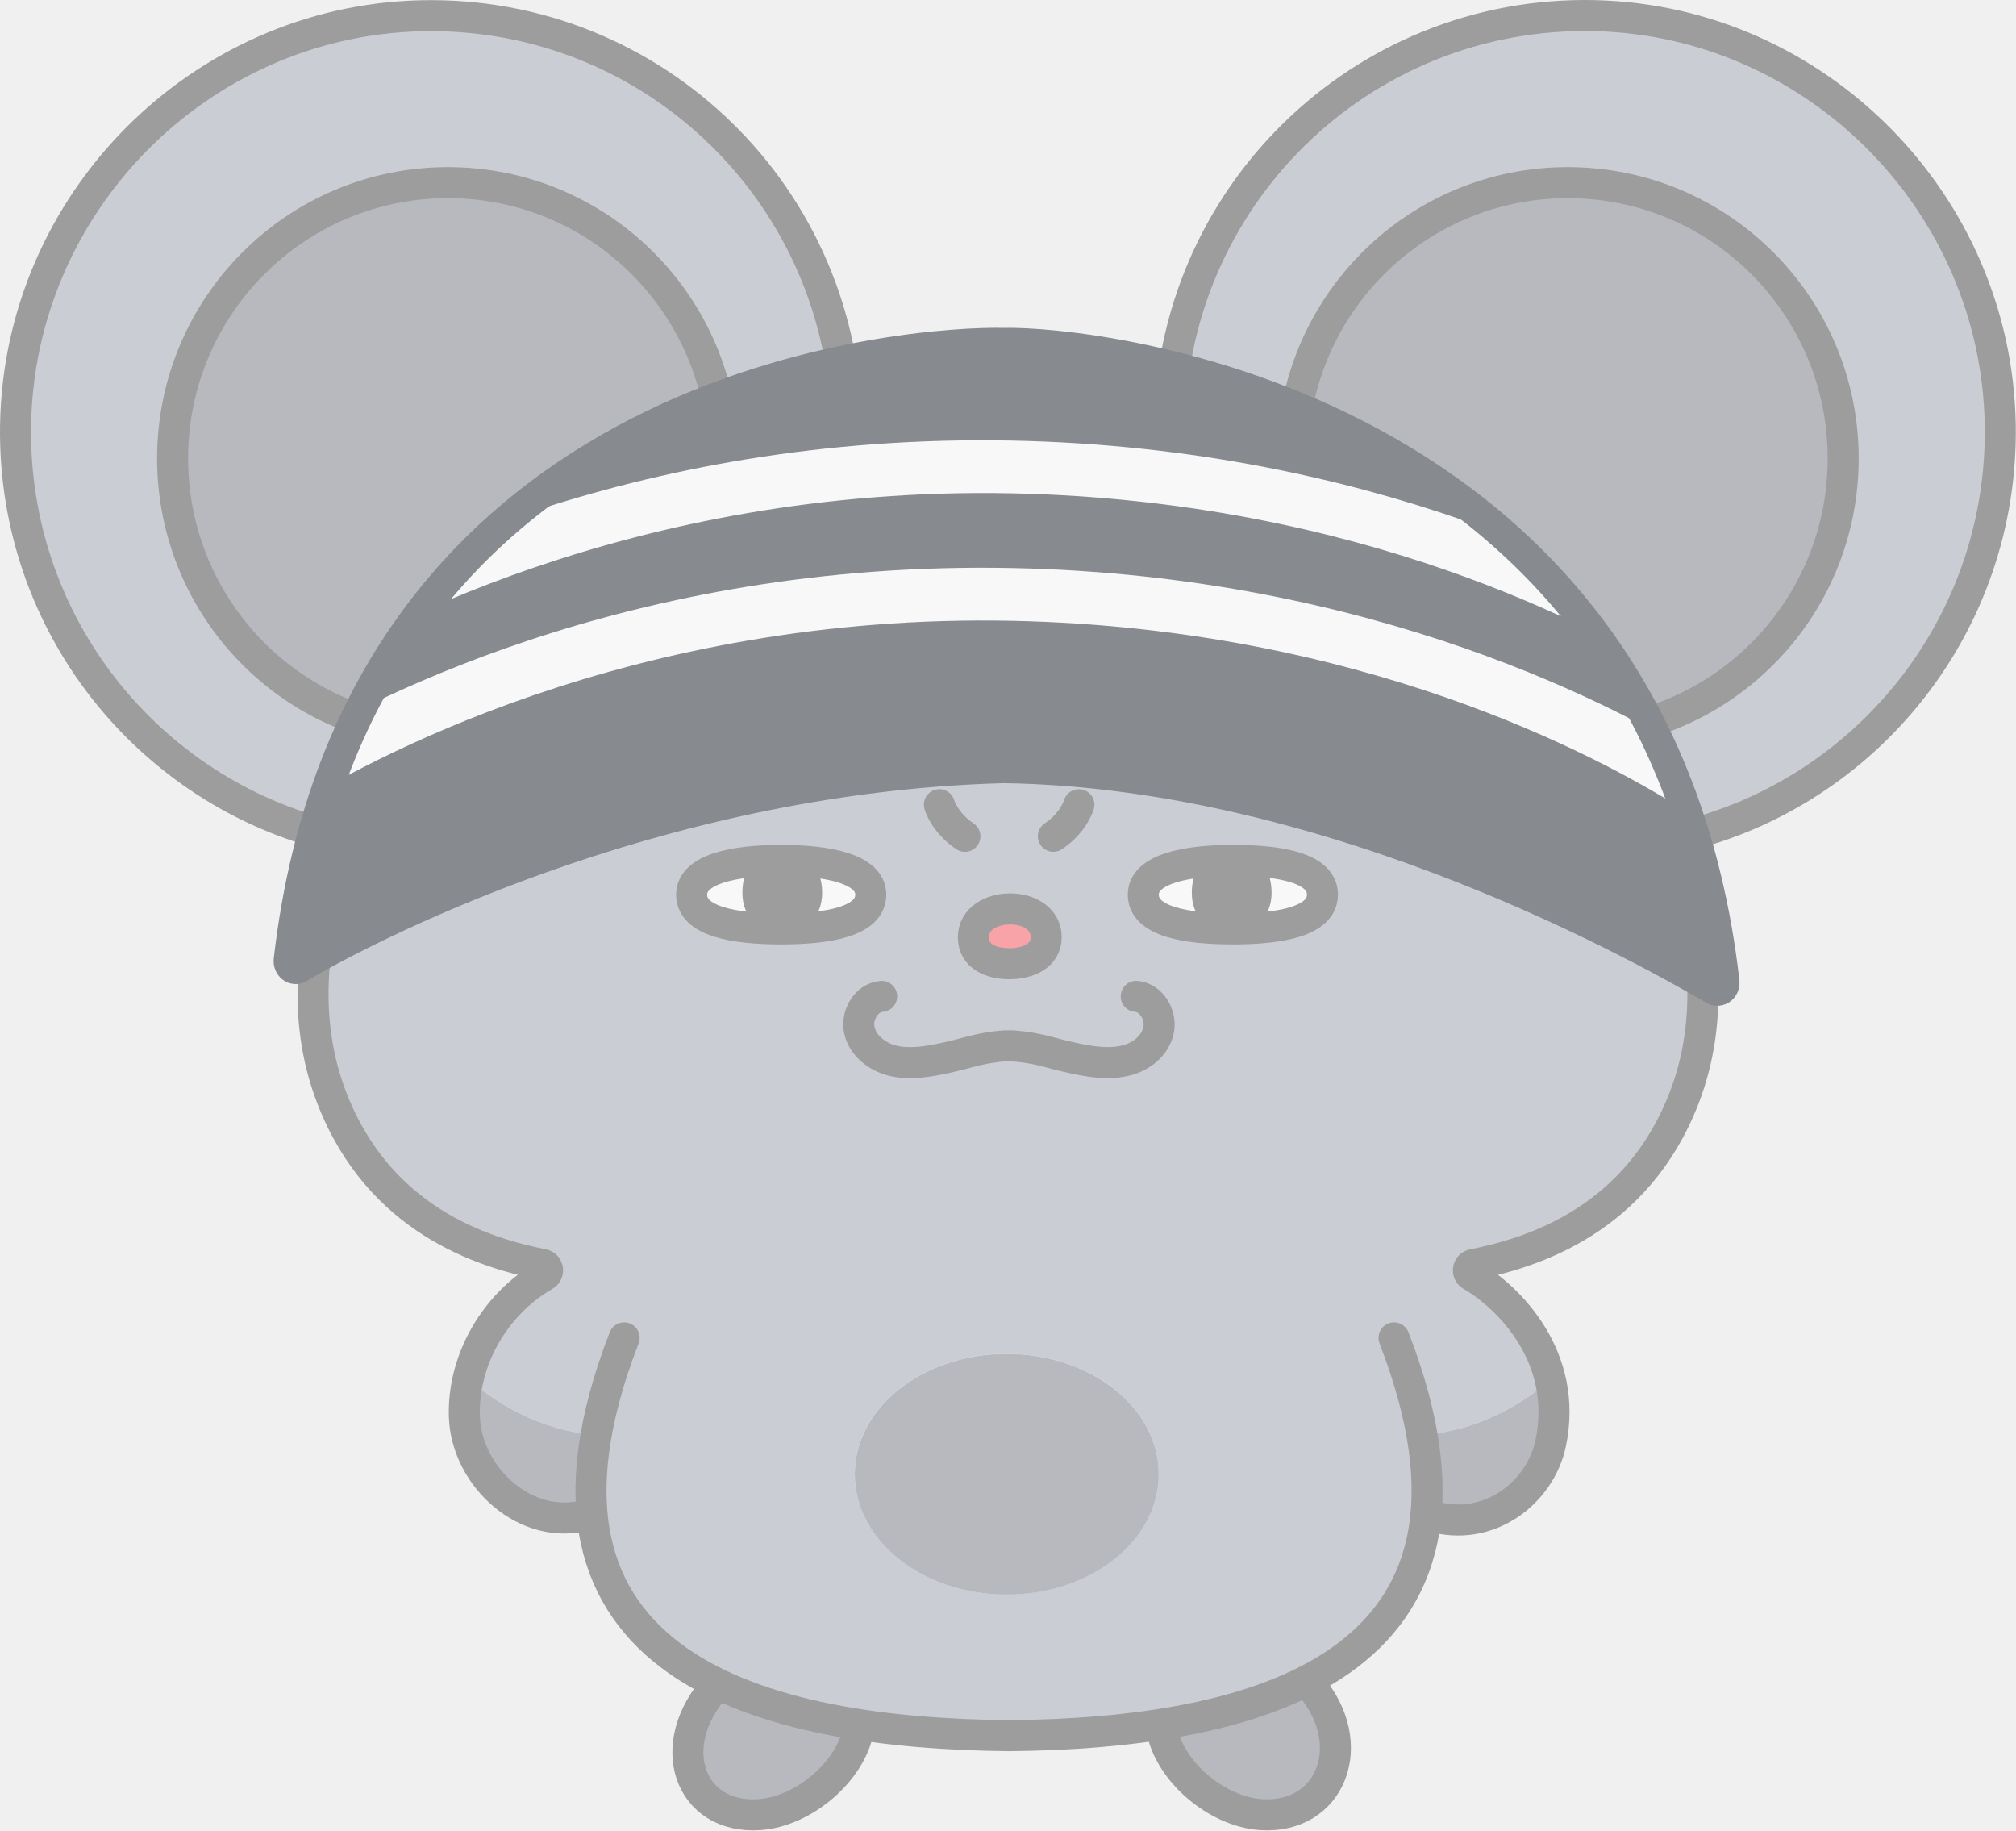
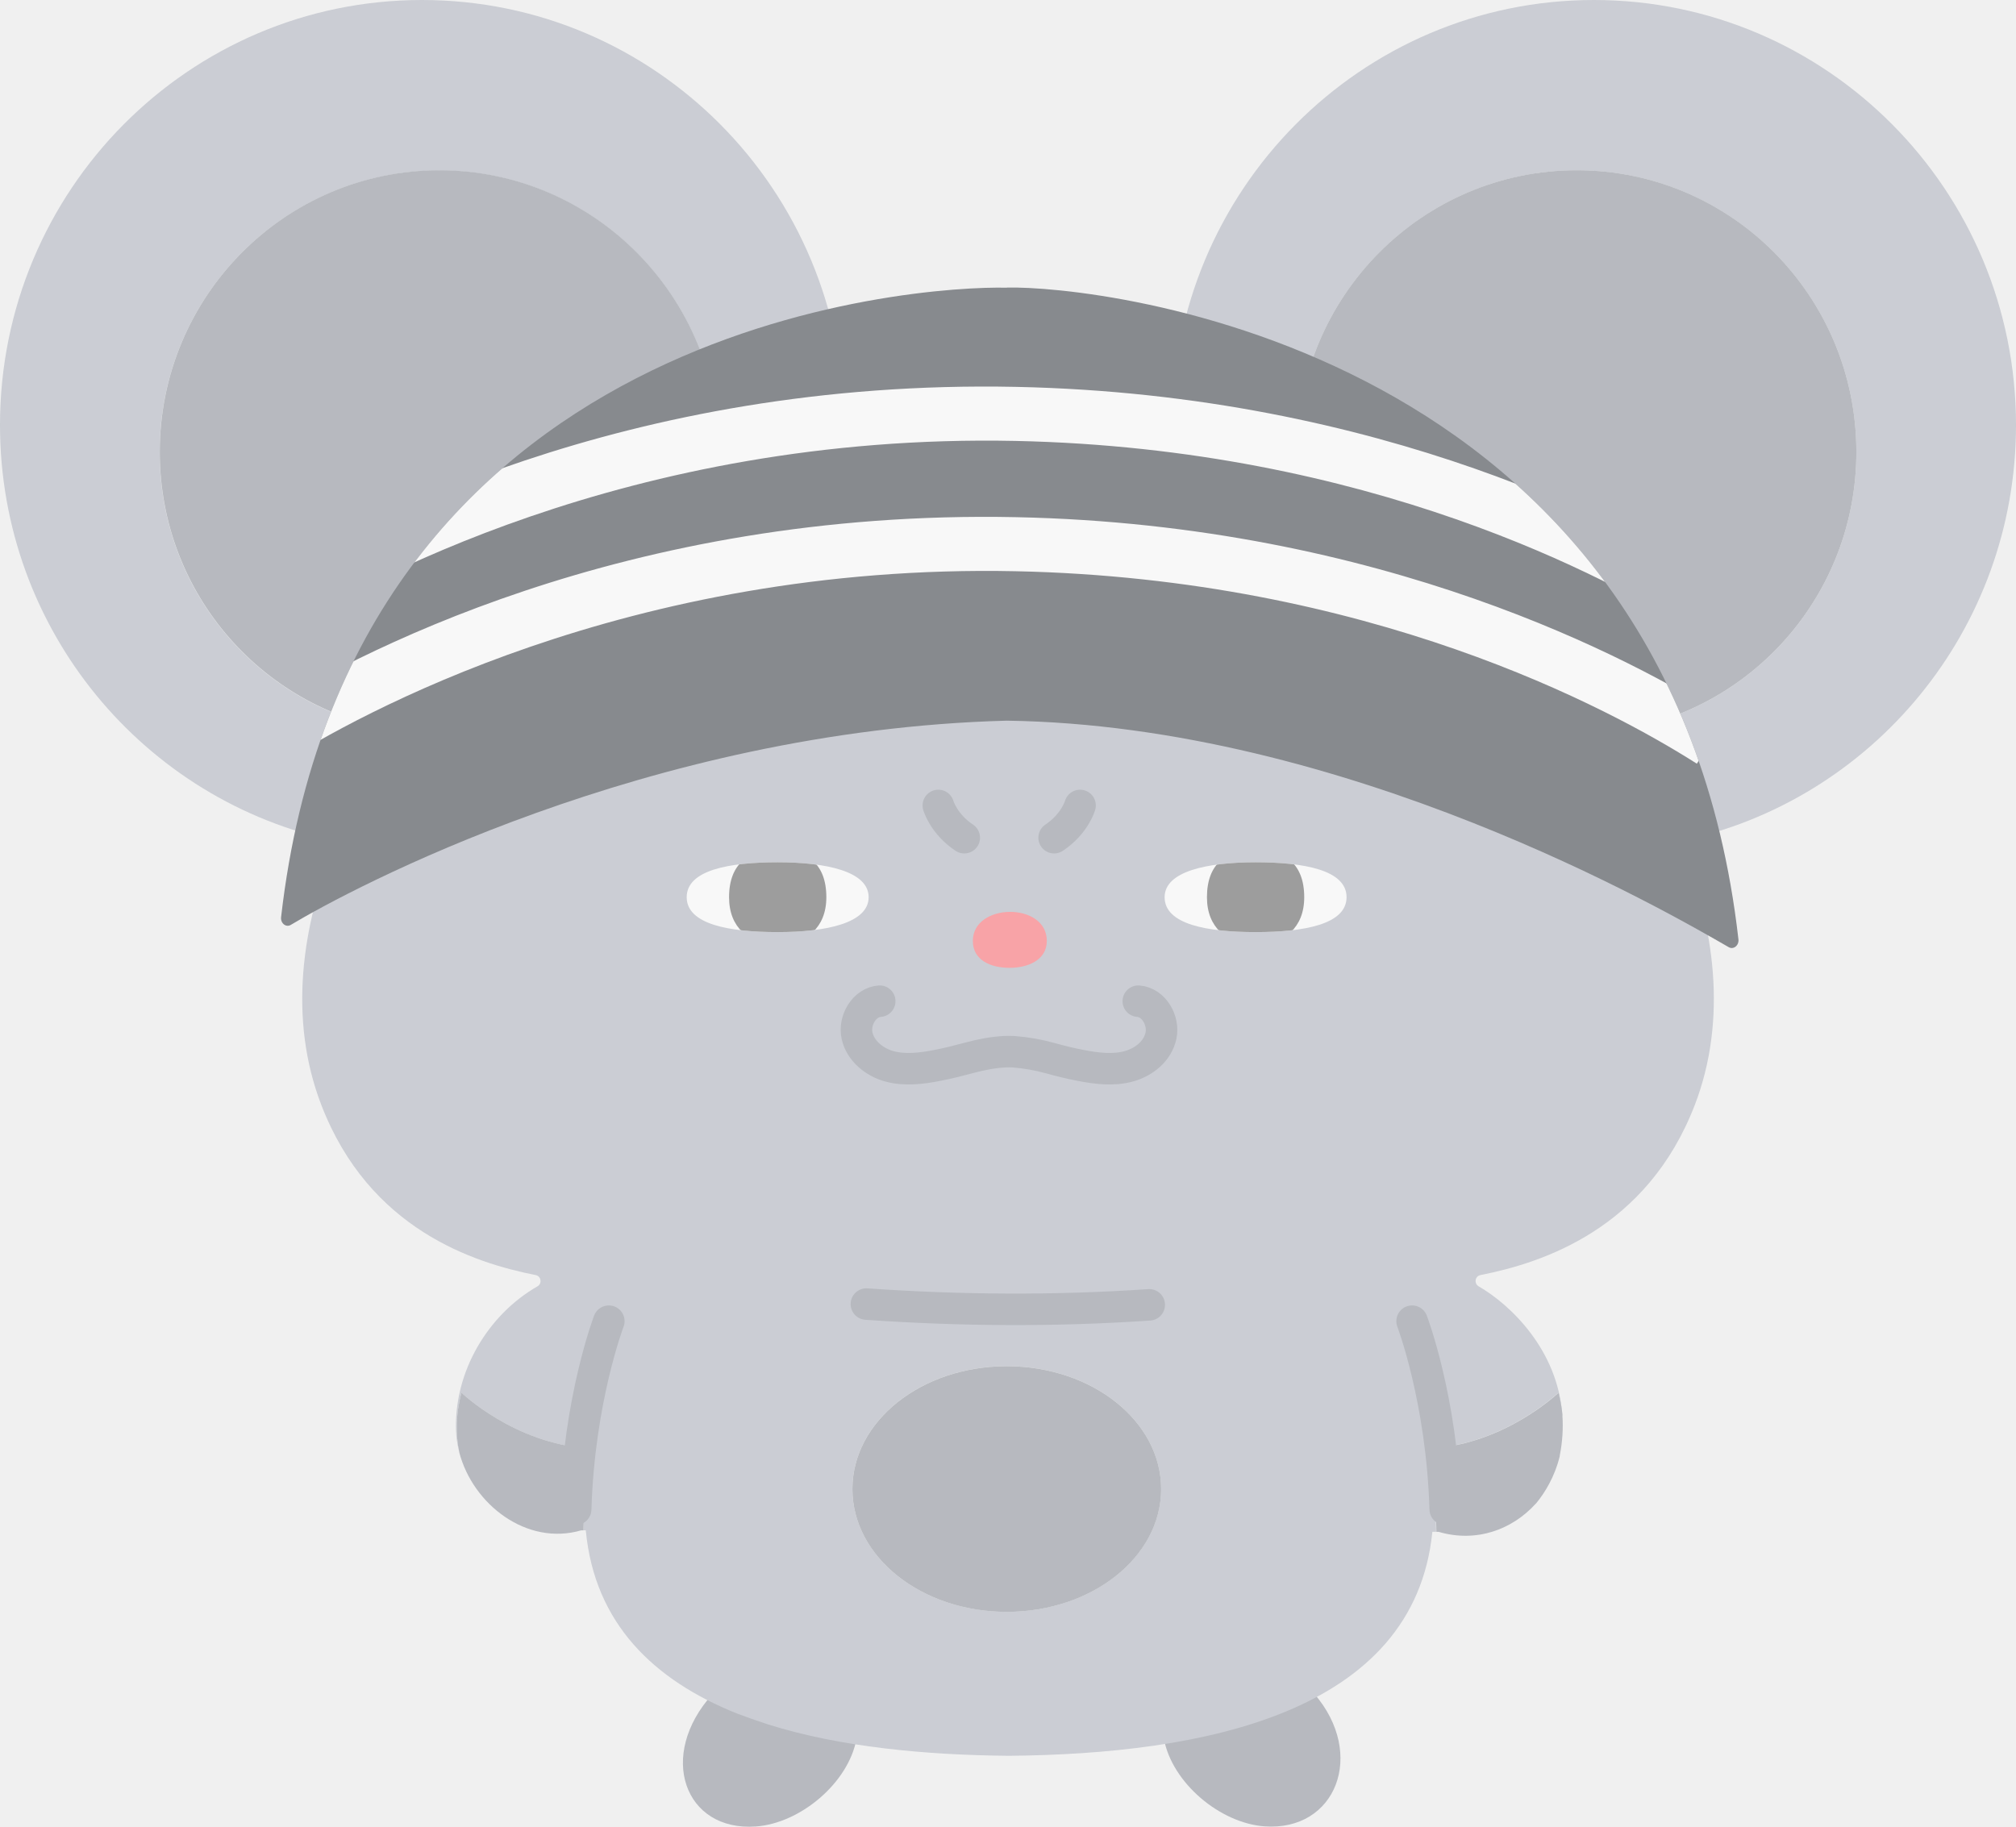
- <svg xmlns="http://www.w3.org/2000/svg" width="65" height="59" viewBox="0 0 65 59" fill="none">
+ <svg xmlns="http://www.w3.org/2000/svg" width="64" height="58" viewBox="0 0 64 58" fill="none">
  <g opacity="0.5">
-     <path d="M64.496 13.923C64.496 20.398 59.916 25.802 53.825 27.066C54.949 29.746 55.337 32.71 54.301 35.389C52.781 39.317 49.457 40.377 47.493 40.761C47.321 40.797 47.285 41.025 47.437 41.113C48.457 41.697 49.949 43.129 50.093 45.177C50.069 44.953 50.029 44.721 49.965 44.477C49.965 44.477 48.289 46.085 45.933 46.237C45.933 46.237 46.061 47.129 46.089 48.873H45.969C45.389 54.608 38.682 55.888 32.531 55.948C29.903 55.924 27.179 55.676 24.872 54.952C24.528 54.84 24.2 54.724 23.884 54.604C21.272 53.56 19.376 51.78 19.096 48.825H19.028C19.056 47.117 19.18 46.241 19.18 46.241C16.828 46.089 15.149 44.481 15.149 44.481C14.96 45.197 14.969 45.821 15.076 46.341C15.017 46.117 14.985 45.889 14.976 45.657C14.921 43.817 15.976 42.025 17.564 41.117C17.716 41.029 17.68 40.797 17.508 40.765C15.549 40.381 12.221 39.321 10.701 35.394C9.661 32.71 10.053 29.746 11.177 27.07C5.082 25.806 0.502 20.398 0.502 13.923C0.502 6.511 6.501 0.504 13.897 0.504C21.292 0.504 27.295 6.511 27.295 13.923C27.295 14.635 27.239 15.335 27.135 16.015L26.923 16.163C28.751 15.907 30.615 15.815 32.503 15.851C34.399 15.891 36.306 15.987 38.186 16.239L37.866 16.019C37.758 15.335 37.706 14.639 37.706 13.927C37.706 6.515 43.702 0.508 51.101 0.508C58.5 0.508 64.5 6.515 64.5 13.927L64.496 13.923ZM51.753 23.586C56.084 22.998 59.428 19.279 59.428 14.775C59.428 9.863 55.453 5.88 50.553 5.88C45.654 5.88 41.674 9.863 41.674 14.775C41.674 15.555 41.778 16.315 41.966 17.035C43.426 17.407 45.69 18.175 48.009 19.871C49.757 21.146 50.969 22.53 51.753 23.586ZM37.358 47.517C37.358 45.373 35.166 43.637 32.459 43.637C29.751 43.637 27.559 45.373 27.559 47.517C27.559 49.66 29.751 51.396 32.459 51.396C35.166 51.396 37.358 49.66 37.358 47.517ZM23.032 17.039C23.22 16.319 23.32 15.559 23.32 14.779C23.32 9.867 19.344 5.884 14.445 5.884C9.545 5.884 5.569 9.867 5.569 14.779C5.569 19.283 8.909 23.002 13.245 23.59C14.009 22.558 15.152 21.255 16.772 20.035C19.164 18.231 21.524 17.423 23.032 17.039Z" fill="#A5AAB7" />
-     <path d="M59.428 14.774C59.428 19.278 56.084 22.998 51.753 23.586C50.965 22.53 49.757 21.146 48.009 19.87C45.685 18.174 43.426 17.406 41.966 17.034C41.778 16.314 41.674 15.554 41.674 14.774C41.674 9.863 45.649 5.879 50.553 5.879C55.456 5.879 59.428 9.863 59.428 14.774Z" fill="#7D828E" />
-     <path d="M50.097 45.193C50.125 45.593 50.101 46.017 50.013 46.465C50.013 46.468 50.013 46.477 50.013 46.48C49.849 47.153 49.525 47.648 49.281 47.949C49.269 47.965 49.257 47.98 49.241 47.992C48.513 48.788 47.381 49.228 46.165 48.873H46.097C46.069 47.133 45.941 46.236 45.941 46.236C48.293 46.084 49.973 44.477 49.973 44.477C50.037 44.721 50.077 44.953 50.101 45.177C50.101 45.177 50.101 45.185 50.101 45.189L50.097 45.193Z" fill="#7D828E" />
-     <path d="M42.222 54.305C43.874 56.205 42.914 58.653 40.642 58.489C39.234 58.389 37.702 57.117 37.446 55.717C38.242 55.557 39.106 55.349 40.022 55.073C40.818 54.833 41.554 54.569 42.222 54.301V54.305Z" fill="#7D828E" />
-     <path d="M32.459 43.641C35.167 43.641 37.359 45.377 37.359 47.52C37.359 49.664 35.167 51.4 32.459 51.4C29.751 51.4 27.56 49.664 27.56 47.52C27.56 45.377 29.751 43.641 32.459 43.641Z" fill="#7D828E" />
-     <path d="M27.691 55.721C27.435 57.12 25.903 58.392 24.496 58.492C22.224 58.652 21.352 56.248 23.124 54.309C23.368 54.409 23.62 54.509 23.88 54.605C24.2 54.733 24.532 54.849 24.867 54.953C24.991 54.996 25.119 55.036 25.247 55.077C26.111 55.349 26.927 55.556 27.683 55.721H27.691Z" fill="#7D828E" />
-     <path d="M23.323 14.774C23.323 15.554 23.224 16.314 23.035 17.034C21.524 17.418 19.168 18.226 16.776 20.03C15.156 21.25 14.012 22.554 13.248 23.586C8.913 22.998 5.573 19.278 5.573 14.774C5.573 9.863 9.549 5.879 14.448 5.879C19.348 5.879 23.323 9.863 23.323 14.774Z" fill="#7D828E" />
-     <path d="M19.176 46.24C19.176 46.24 19.052 47.12 19.024 48.824H18.952C17.224 49.328 15.512 48.008 15.08 46.364C15.08 46.356 15.08 46.352 15.076 46.34C14.968 45.816 14.96 45.197 15.148 44.48C15.148 44.48 16.824 46.089 19.18 46.24H19.176Z" fill="#7D828E" />
-     <path d="M44.946 43.125C49.089 53.82 40.358 55.872 32.535 55.948C24.708 55.872 15.976 53.82 20.124 43.125" stroke="#494949" stroke-miterlimit="10" stroke-linecap="round" />
-     <path d="M42.226 54.305C43.878 56.205 42.918 58.652 40.646 58.492C39.238 58.392 37.706 57.12 37.45 55.721" stroke="#494949" stroke-miterlimit="10" stroke-linecap="round" />
-     <path d="M23.124 54.305C21.352 56.249 22.22 58.652 24.492 58.492C25.9 58.392 27.431 57.12 27.688 55.721" stroke="#494949" stroke-miterlimit="10" stroke-linecap="round" />
-     <path d="M51.901 23.57C56.164 22.918 59.428 19.23 59.428 14.778C59.428 9.866 55.453 5.887 50.549 5.887C45.645 5.887 41.67 9.866 41.67 14.778C41.67 15.498 41.754 16.198 41.918 16.87" stroke="#494949" stroke-miterlimit="10" stroke-linecap="round" />
-     <path d="M46.157 48.872C48.009 49.412 49.661 48.112 49.997 46.525C50.581 43.765 48.665 41.821 47.437 41.113C47.285 41.025 47.325 40.793 47.497 40.761C49.457 40.373 52.781 39.313 54.3 35.389C55.284 32.842 54.984 30.042 53.989 27.47C53.904 27.258 54.029 27.022 54.248 26.966C60.192 25.53 64.591 20.122 64.492 13.707C64.379 6.543 58.568 0.672 51.421 0.504C43.873 0.328 37.702 6.399 37.702 13.919C37.702 14.631 37.758 15.331 37.862 16.011" stroke="#494949" stroke-miterlimit="10" stroke-linecap="round" />
-     <path d="M26.747 16.187C28.631 15.911 30.555 15.815 32.498 15.851C34.29 15.891 36.53 15.975 38.306 16.199" stroke="#494949" stroke-miterlimit="10" stroke-linecap="round" />
-     <path d="M18.948 48.824C16.976 49.396 15.032 47.604 14.972 45.657C14.916 43.817 15.972 42.025 17.56 41.113C17.712 41.025 17.676 40.797 17.504 40.761C15.544 40.373 12.216 39.313 10.697 35.389C9.713 32.841 10.013 30.042 11.009 27.47C11.093 27.258 10.969 27.022 10.749 26.966C4.801 25.534 0.402 20.126 0.502 13.711C0.614 6.547 6.425 0.676 13.576 0.508C21.124 0.332 27.295 6.403 27.295 13.923C27.295 14.635 27.239 15.335 27.135 16.015" stroke="#494949" stroke-miterlimit="10" stroke-linecap="round" />
-     <path d="M12.925 23.541C8.745 22.822 5.565 19.17 5.565 14.778C5.565 9.866 9.541 5.887 14.444 5.887C19.348 5.887 23.324 9.866 23.324 14.778C23.324 15.506 23.236 16.21 23.072 16.886" stroke="#494949" stroke-miterlimit="10" stroke-linecap="round" />
-     <path d="M33.731 30.212C33.731 30.82 33.127 31.068 32.535 31.064C31.943 31.06 31.383 30.824 31.383 30.212C31.383 29.008 33.731 28.976 33.731 30.212Z" fill="#FF555D" />
-     <path d="M33.731 30.212C33.731 30.82 33.127 31.068 32.535 31.064C31.943 31.06 31.383 30.824 31.383 30.212C31.383 29.008 33.731 28.976 33.731 30.212Z" stroke="#494949" stroke-miterlimit="10" stroke-linecap="round" />
-     <path d="M34.786 25.938C34.786 25.938 34.622 26.517 33.962 26.957" stroke="#494949" stroke-miterlimit="10" stroke-linecap="round" />
-     <path d="M30.287 25.938C30.287 25.938 30.451 26.517 31.111 26.957" stroke="#494949" stroke-miterlimit="10" stroke-linecap="round" />
-     <path d="M28.427 32.117C27.935 32.153 27.599 32.725 27.707 33.209C27.815 33.693 28.255 34.045 28.731 34.177C29.231 34.313 29.763 34.245 30.27 34.145C30.607 34.081 30.942 33.993 31.274 33.905C31.642 33.805 32.022 33.737 32.39 33.713C32.482 33.709 32.578 33.713 32.67 33.713C33.078 33.745 33.462 33.813 33.85 33.921C34.166 34.009 34.49 34.085 34.81 34.149C35.31 34.245 35.834 34.309 36.33 34.177C36.826 34.045 37.25 33.693 37.354 33.209C37.458 32.725 37.126 32.153 36.634 32.117" stroke="#494949" stroke-miterlimit="10" stroke-linecap="round" />
-     <path d="M39.75 27.734C38.214 27.734 36.862 28.018 36.862 28.838C36.862 29.698 38.214 29.942 39.75 29.942C41.286 29.942 42.638 29.698 42.638 28.838C42.638 27.978 41.286 27.734 39.75 27.734Z" fill="white" />
-     <path d="M25.188 27.734C26.723 27.734 28.075 28.018 28.075 28.838C28.075 29.698 26.723 29.942 25.188 29.942C23.652 29.942 22.3 29.698 22.3 28.838C22.3 28.018 23.652 27.734 25.188 27.734Z" fill="white" />
-     <path d="M39.75 27.734C38.214 27.734 36.862 28.018 36.862 28.838C36.862 29.698 38.214 29.942 39.75 29.942C41.286 29.942 42.638 29.698 42.638 28.838C42.638 27.978 41.286 27.734 39.75 27.734Z" stroke="#494949" stroke-miterlimit="10" stroke-linecap="round" />
-     <path d="M40.998 28.776C40.998 27.872 40.458 27.56 39.802 27.516V27.508C39.77 27.508 39.742 27.508 39.71 27.508C39.682 27.508 39.65 27.508 39.622 27.508V27.516C38.966 27.56 38.426 27.872 38.426 28.776C38.426 29.588 38.966 29.976 39.622 30.032V30.04C39.654 30.04 39.682 30.04 39.71 30.04C39.738 30.04 39.77 30.04 39.802 30.04V30.032C40.458 29.972 40.998 29.588 40.998 28.776Z" fill="#494949" />
-     <path d="M25.188 27.734C26.723 27.734 28.075 28.018 28.075 28.838C28.075 29.698 26.723 29.942 25.188 29.942C23.652 29.942 22.3 29.698 22.3 28.838C22.3 28.018 23.652 27.734 25.188 27.734Z" stroke="#494949" stroke-miterlimit="10" stroke-linecap="round" />
-     <path d="M23.936 28.776C23.936 27.872 24.476 27.56 25.131 27.516V27.508C25.163 27.508 25.192 27.508 25.224 27.508C25.252 27.508 25.284 27.508 25.311 27.508V27.516C25.968 27.56 26.508 27.872 26.508 28.776C26.508 29.588 25.968 29.976 25.311 30.032V30.04C25.279 30.04 25.252 30.04 25.224 30.04C25.195 30.04 25.163 30.04 25.131 30.04V30.032C24.476 29.972 23.936 29.588 23.936 28.776Z" fill="#494949" />
-     <path d="M32.362 11.069C35.182 10.997 53.424 12.837 55.584 31.643C55.608 31.84 55.428 31.98 55.276 31.895C53.344 30.784 43.133 24.896 32.358 24.744C20.919 25.048 11.5 30.072 9.632 31.192C9.48 31.284 9.3 31.14 9.324 30.944C11.488 12.149 29.538 11.001 32.362 11.069Z" fill="#1D232B" />
-     <mask id="mask0_4787_10019" style="mask-type:luminance" maskUnits="userSpaceOnUse" x="9" y="11" width="47" height="21">
-       <path d="M32.362 11.069C35.182 10.997 53.424 12.837 55.584 31.643C55.608 31.84 55.428 31.98 55.276 31.895C53.344 30.784 43.133 24.896 32.358 24.744C20.919 25.048 11.5 30.072 9.632 31.192C9.48 31.284 9.3 31.14 9.324 30.944C11.488 12.149 29.538 11.001 32.362 11.069Z" fill="white" />
+     <path d="M41.724 53.781C43.376 55.693 42.416 58.153 40.144 57.989C38.736 57.889 37.204 56.609 36.948 55.201C37.744 55.041 38.608 54.829 39.524 54.553C40.32 54.313 41.056 54.049 41.724 53.777V53.781Z" fill="#7D828E" />
+     <path d="M27.192 55.205C26.936 56.613 25.404 57.893 23.996 57.993C21.724 58.157 20.852 55.737 22.624 53.785C22.868 53.885 23.12 53.985 23.38 54.085C23.7 54.213 24.032 54.329 24.368 54.433C24.492 54.477 24.62 54.517 24.748 54.557C25.612 54.829 26.428 55.041 27.184 55.205H27.192Z" fill="#7D828E" />
+     <path d="M64 13.495C64 20.007 59.42 25.442 53.328 26.71C54.452 29.402 54.84 32.382 53.804 35.082C52.284 39.03 48.96 40.098 46.996 40.486C46.824 40.522 46.788 40.75 46.94 40.842C47.96 41.43 49.452 42.87 49.596 44.925C49.572 44.701 49.532 44.469 49.468 44.221C49.468 44.221 47.792 45.837 45.436 45.989C45.436 45.989 45.564 46.889 45.592 48.637H45.472C44.892 54.405 38.184 55.693 32.032 55.749C29.404 55.725 26.68 55.477 24.372 54.749C24.028 54.637 23.7 54.521 23.384 54.401C20.772 53.353 18.876 51.561 18.596 48.589H18.528C18.556 46.873 18.68 45.989 18.68 45.989C16.328 45.837 14.648 44.221 14.648 44.221C14.46 44.941 14.468 45.565 14.576 46.093C14.516 45.869 14.484 45.637 14.476 45.405C14.42 43.557 15.476 41.754 17.064 40.842C17.216 40.754 17.18 40.522 17.008 40.486C15.048 40.098 11.72 39.034 10.2 35.082C9.16 32.382 9.552 29.402 10.676 26.71C4.58 25.442 0 20.007 0 13.495C0 6.044 5.996 0 13.396 0C20.796 0 26.796 6.044 26.796 13.495C26.796 14.211 26.74 14.911 26.636 15.599L26.424 15.747C28.252 15.491 30.116 15.399 32.004 15.431C33.9 15.471 35.808 15.567 37.688 15.819L37.368 15.595C37.26 14.911 37.208 14.207 37.208 13.491C37.204 6.044 43.204 0 50.6 0C57.996 0 64 6.044 64 13.495ZM51.256 23.211C55.588 22.623 58.932 18.879 58.932 14.351C58.932 9.411 54.956 5.408 50.056 5.408C45.156 5.408 41.176 9.411 41.176 14.351C41.176 15.135 41.28 15.899 41.468 16.623C42.928 16.995 45.192 17.771 47.512 19.475C49.26 20.759 50.472 22.147 51.256 23.211ZM36.86 47.277C36.86 45.121 34.668 43.377 31.96 43.377C29.252 43.377 27.06 45.121 27.06 47.277C27.06 49.433 29.252 51.177 31.96 51.177C34.668 51.177 36.86 49.433 36.86 47.277ZM22.532 16.627C22.72 15.903 22.82 15.139 22.82 14.355C22.82 9.415 18.844 5.412 13.944 5.412C9.044 5.412 5.068 9.415 5.068 14.355C5.068 18.883 8.408 22.627 12.744 23.215C13.508 22.179 14.652 20.867 16.272 19.639C18.664 17.827 21.024 17.015 22.532 16.627Z" fill="#A5AAB7" />
+     <path d="M58.932 14.35C58.932 18.878 55.588 22.621 51.256 23.209C50.468 22.145 49.26 20.757 47.512 19.473C45.188 17.77 42.928 16.994 41.468 16.622C41.28 15.898 41.176 15.134 41.176 14.35C41.176 9.41 45.152 5.406 50.056 5.406C54.96 5.406 58.932 9.41 58.932 14.35Z" fill="#7D828E" />
+     <path d="M49.6 44.939C49.628 45.343 49.604 45.767 49.516 46.218C49.516 46.222 49.516 46.23 49.516 46.234C49.352 46.91 49.028 47.41 48.784 47.711C48.772 47.727 48.76 47.742 48.744 47.754C48.016 48.554 46.884 48.994 45.668 48.638H45.6C45.572 46.886 45.444 45.991 45.444 45.991C47.796 45.839 49.476 44.223 49.476 44.223C49.54 44.467 49.58 44.703 49.604 44.927C49.604 44.927 49.604 44.935 49.604 44.939H49.6Z" fill="#7D828E" />
+     <path d="M31.96 43.379C34.669 43.379 36.861 45.123 36.861 47.279C36.861 49.435 34.669 51.178 31.96 51.178C29.253 51.178 27.061 49.435 27.061 47.279C27.061 45.123 29.253 43.379 31.96 43.379Z" fill="#7D828E" />
+     <path d="M22.824 14.35C22.824 15.134 22.724 15.898 22.536 16.622C21.024 17.006 18.668 17.822 16.276 19.633C14.656 20.861 13.512 22.173 12.748 23.209C8.412 22.621 5.072 18.878 5.072 14.35C5.072 9.41 9.048 5.406 13.948 5.406C18.848 5.406 22.824 9.41 22.824 14.35Z" fill="#7D828E" />
+     <path d="M18.676 45.991C18.676 45.991 18.552 46.875 18.524 48.59H18.452C16.724 49.094 15.012 47.77 14.58 46.115C14.58 46.107 14.58 46.103 14.576 46.091C14.468 45.563 14.46 44.939 14.648 44.219C14.648 44.219 16.324 45.835 18.68 45.987L18.676 45.991Z" fill="#7D828E" />
+     <path d="M36.484 41.43C33.496 41.634 30.492 41.614 27.504 41.406" stroke="#7D828E" stroke-miterlimit="10" stroke-linecap="round" />
+     <path d="M33.232 29.874C33.232 30.486 32.628 30.734 32.036 30.73C31.444 30.726 30.884 30.486 30.884 29.874C30.884 28.662 33.232 28.63 33.232 29.874Z" fill="#FF555D" />
+     <path d="M34.288 25.574C34.288 25.574 34.124 26.158 33.464 26.598" stroke="#7D828E" stroke-miterlimit="10" stroke-linecap="round" />
+     <path d="M29.788 25.574C29.788 25.574 29.952 26.158 30.612 26.598" stroke="#7D828E" stroke-miterlimit="10" stroke-linecap="round" />
+     <path d="M27.928 31.789C27.436 31.825 27.1 32.401 27.208 32.885C27.316 33.369 27.756 33.725 28.232 33.857C28.732 33.993 29.264 33.925 29.772 33.825C30.108 33.761 30.444 33.673 30.776 33.585C31.144 33.485 31.524 33.413 31.892 33.393C31.984 33.389 32.08 33.389 32.172 33.393C32.58 33.425 32.964 33.493 33.352 33.601C33.668 33.689 33.992 33.769 34.312 33.829C34.812 33.925 35.336 33.993 35.832 33.857C36.328 33.721 36.752 33.369 36.856 32.885C36.96 32.401 36.628 31.825 36.136 31.789" stroke="#7D828E" stroke-miterlimit="10" stroke-linecap="round" />
+     <path d="M24.688 27.379C26.224 27.379 27.576 27.663 27.576 28.487C27.576 29.311 26.224 29.595 24.688 29.595C23.152 29.595 21.8 29.351 21.8 28.487C21.8 27.623 23.152 27.379 24.688 27.379Z" fill="white" />
+     <mask id="mask0_4953_10210" style="mask-type:luminance" maskUnits="userSpaceOnUse" x="21" y="27" width="7" height="3">
+       <path d="M24.688 27.379C26.224 27.379 27.576 27.663 27.576 28.487C27.576 29.311 26.224 29.595 24.688 29.595C23.152 29.595 21.8 29.351 21.8 28.487C21.8 27.623 23.152 27.379 24.688 27.379Z" fill="white" />
    </mask>
-     <g mask="url(#mask0_4787_10019)">
-       <path d="M9.312 26.095L8.404 24.651C11.56 22.659 20.243 18.051 32.67 18.311C44.313 18.555 52.288 22.827 55.176 24.651L54.268 26.091C51.5 24.343 43.853 20.247 32.638 20.011C20.331 19.755 11.672 24.599 9.312 26.091V26.095Z" fill="white" />
-       <path d="M9.312 21.985L8.404 20.541C11.56 18.55 20.239 13.942 32.67 14.202C44.313 14.446 52.288 18.718 55.176 20.541L54.268 21.981C51.5 20.234 43.853 16.138 32.638 15.902C20.331 15.646 11.672 20.489 9.312 21.981V21.985Z" fill="white" />
+     <g mask="url(#mask0_4953_10210)">
+       <path d="M23.145 28.489C23.145 27.397 23.793 27.021 24.581 26.965V26.957C24.616 26.957 24.652 26.957 24.689 26.957C24.724 26.957 24.761 26.957 24.797 26.957V26.965C25.588 27.021 26.233 27.393 26.233 28.489C26.233 29.469 25.584 29.937 24.797 30.009V30.021C24.761 30.021 24.724 30.021 24.689 30.021C24.652 30.021 24.616 30.021 24.581 30.021V30.009C23.788 29.937 23.145 29.469 23.145 28.489Z" fill="#494949" />
    </g>
-     <path d="M32.362 11.069C35.182 10.997 53.424 12.837 55.584 31.643C55.608 31.84 55.428 31.98 55.276 31.895C53.344 30.784 43.133 24.896 32.358 24.744C20.919 25.048 11.5 30.072 9.632 31.192C9.48 31.284 9.3 31.14 9.324 30.944C11.488 12.149 29.538 11.001 32.362 11.069Z" stroke="#1D232B" stroke-miterlimit="10" />
+     <path d="M39.86 27.379C38.324 27.379 36.972 27.663 36.972 28.487C36.972 29.351 38.324 29.595 39.86 29.595C41.396 29.595 42.748 29.351 42.748 28.487C42.748 27.623 41.396 27.379 39.86 27.379Z" fill="white" />
+     <mask id="mask1_4953_10210" style="mask-type:luminance" maskUnits="userSpaceOnUse" x="36" y="27" width="7" height="3">
+       <path d="M39.86 27.379C38.324 27.379 36.972 27.663 36.972 28.487C36.972 29.351 38.324 29.595 39.86 29.595C41.396 29.595 42.748 29.351 42.748 28.487C42.748 27.623 41.396 27.379 39.86 27.379Z" fill="white" />
+     </mask>
+     <g mask="url(#mask1_4953_10210)">
+       <path d="M41.404 28.489C41.404 27.397 40.756 27.021 39.968 26.965V26.957C39.932 26.957 39.896 26.957 39.86 26.957C39.824 26.957 39.788 26.957 39.752 26.957V26.965C38.96 27.021 38.316 27.393 38.316 28.489C38.316 29.469 38.964 29.937 39.752 30.009V30.021C39.788 30.021 39.824 30.021 39.86 30.021C39.896 30.021 39.932 30.021 39.968 30.021V30.009C40.76 29.937 41.404 29.469 41.404 28.489Z" fill="#494949" />
+     </g>
+     <path d="M19.328 41.949C19.328 41.949 18.38 44.429 18.276 47.921" stroke="#7D828E" stroke-miterlimit="10" stroke-linecap="round" />
+     <path d="M44.828 41.949C44.828 41.949 45.776 44.429 45.88 47.921" stroke="#7D828E" stroke-miterlimit="10" stroke-linecap="round" />
+     <path d="M31.964 9.131C34.784 9.059 53.028 10.911 55.188 29.822C55.212 30.018 55.032 30.162 54.88 30.074C52.948 28.958 42.736 23.034 31.96 22.882C20.52 23.186 11.1 28.242 9.232 29.366C9.08 29.458 8.9 29.314 8.924 29.118C11.088 10.219 29.14 9.063 31.964 9.135V9.131Z" fill="#1D232B" />
+     <mask id="mask2_4953_10210" style="mask-type:luminance" maskUnits="userSpaceOnUse" x="8" y="9" width="48" height="22">
+       <path d="M31.964 9.131C34.784 9.059 53.028 10.911 55.188 29.822C55.212 30.018 55.032 30.162 54.88 30.074C52.948 28.958 42.736 23.034 31.96 22.882C20.52 23.186 11.1 28.242 9.232 29.366C9.08 29.458 8.9 29.314 8.924 29.118C11.088 10.219 29.14 9.063 31.964 9.135V9.131Z" fill="white" />
+     </mask>
+     <g mask="url(#mask2_4953_10210)">
+       <path d="M8.908 24.248L8 22.796C11.156 20.792 19.84 16.161 32.268 16.421C43.912 16.665 51.888 20.96 54.776 22.796L53.868 24.248C51.1 22.488 43.452 18.373 32.236 18.137C19.928 17.881 11.268 22.748 8.908 24.248Z" fill="white" />
+       <path d="M8.908 20.111L8 18.66C11.156 16.656 19.836 12.024 32.268 12.284C43.912 12.528 51.888 16.824 54.776 18.66L53.868 20.111C51.1 18.352 43.452 14.236 32.236 14C19.928 13.744 11.268 18.612 8.908 20.111Z" fill="white" />
+     </g>
  </g>
</svg>
